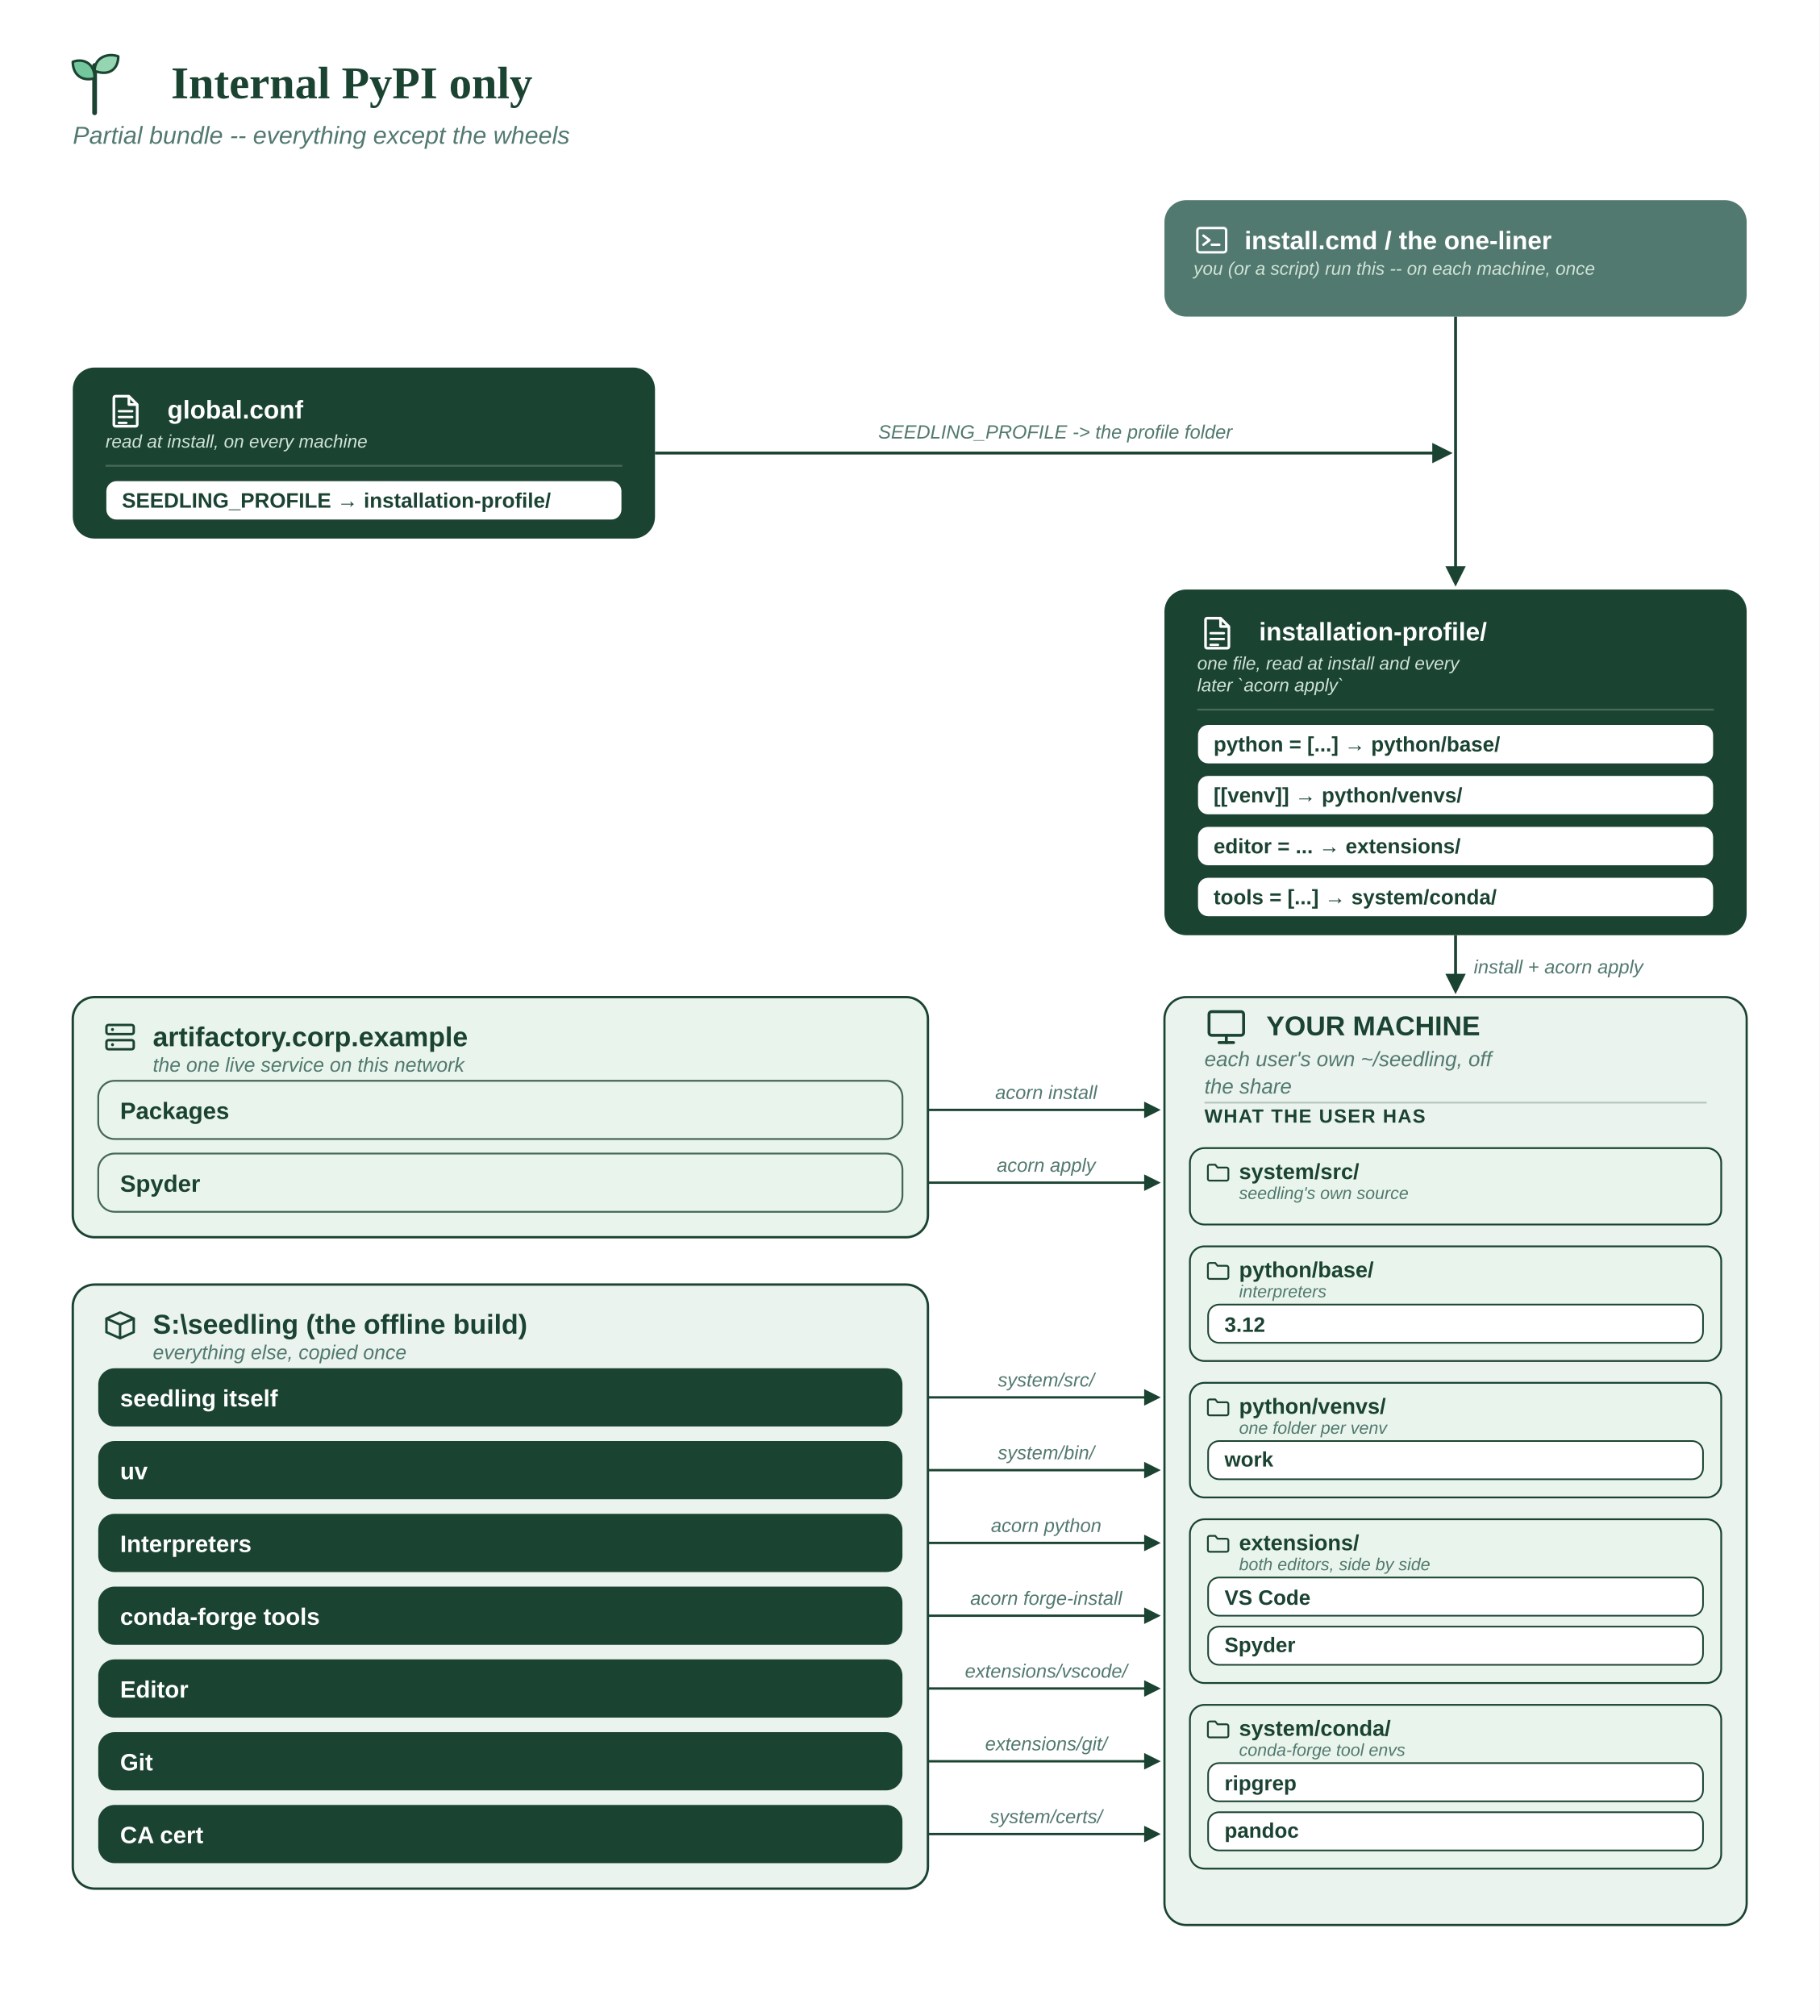
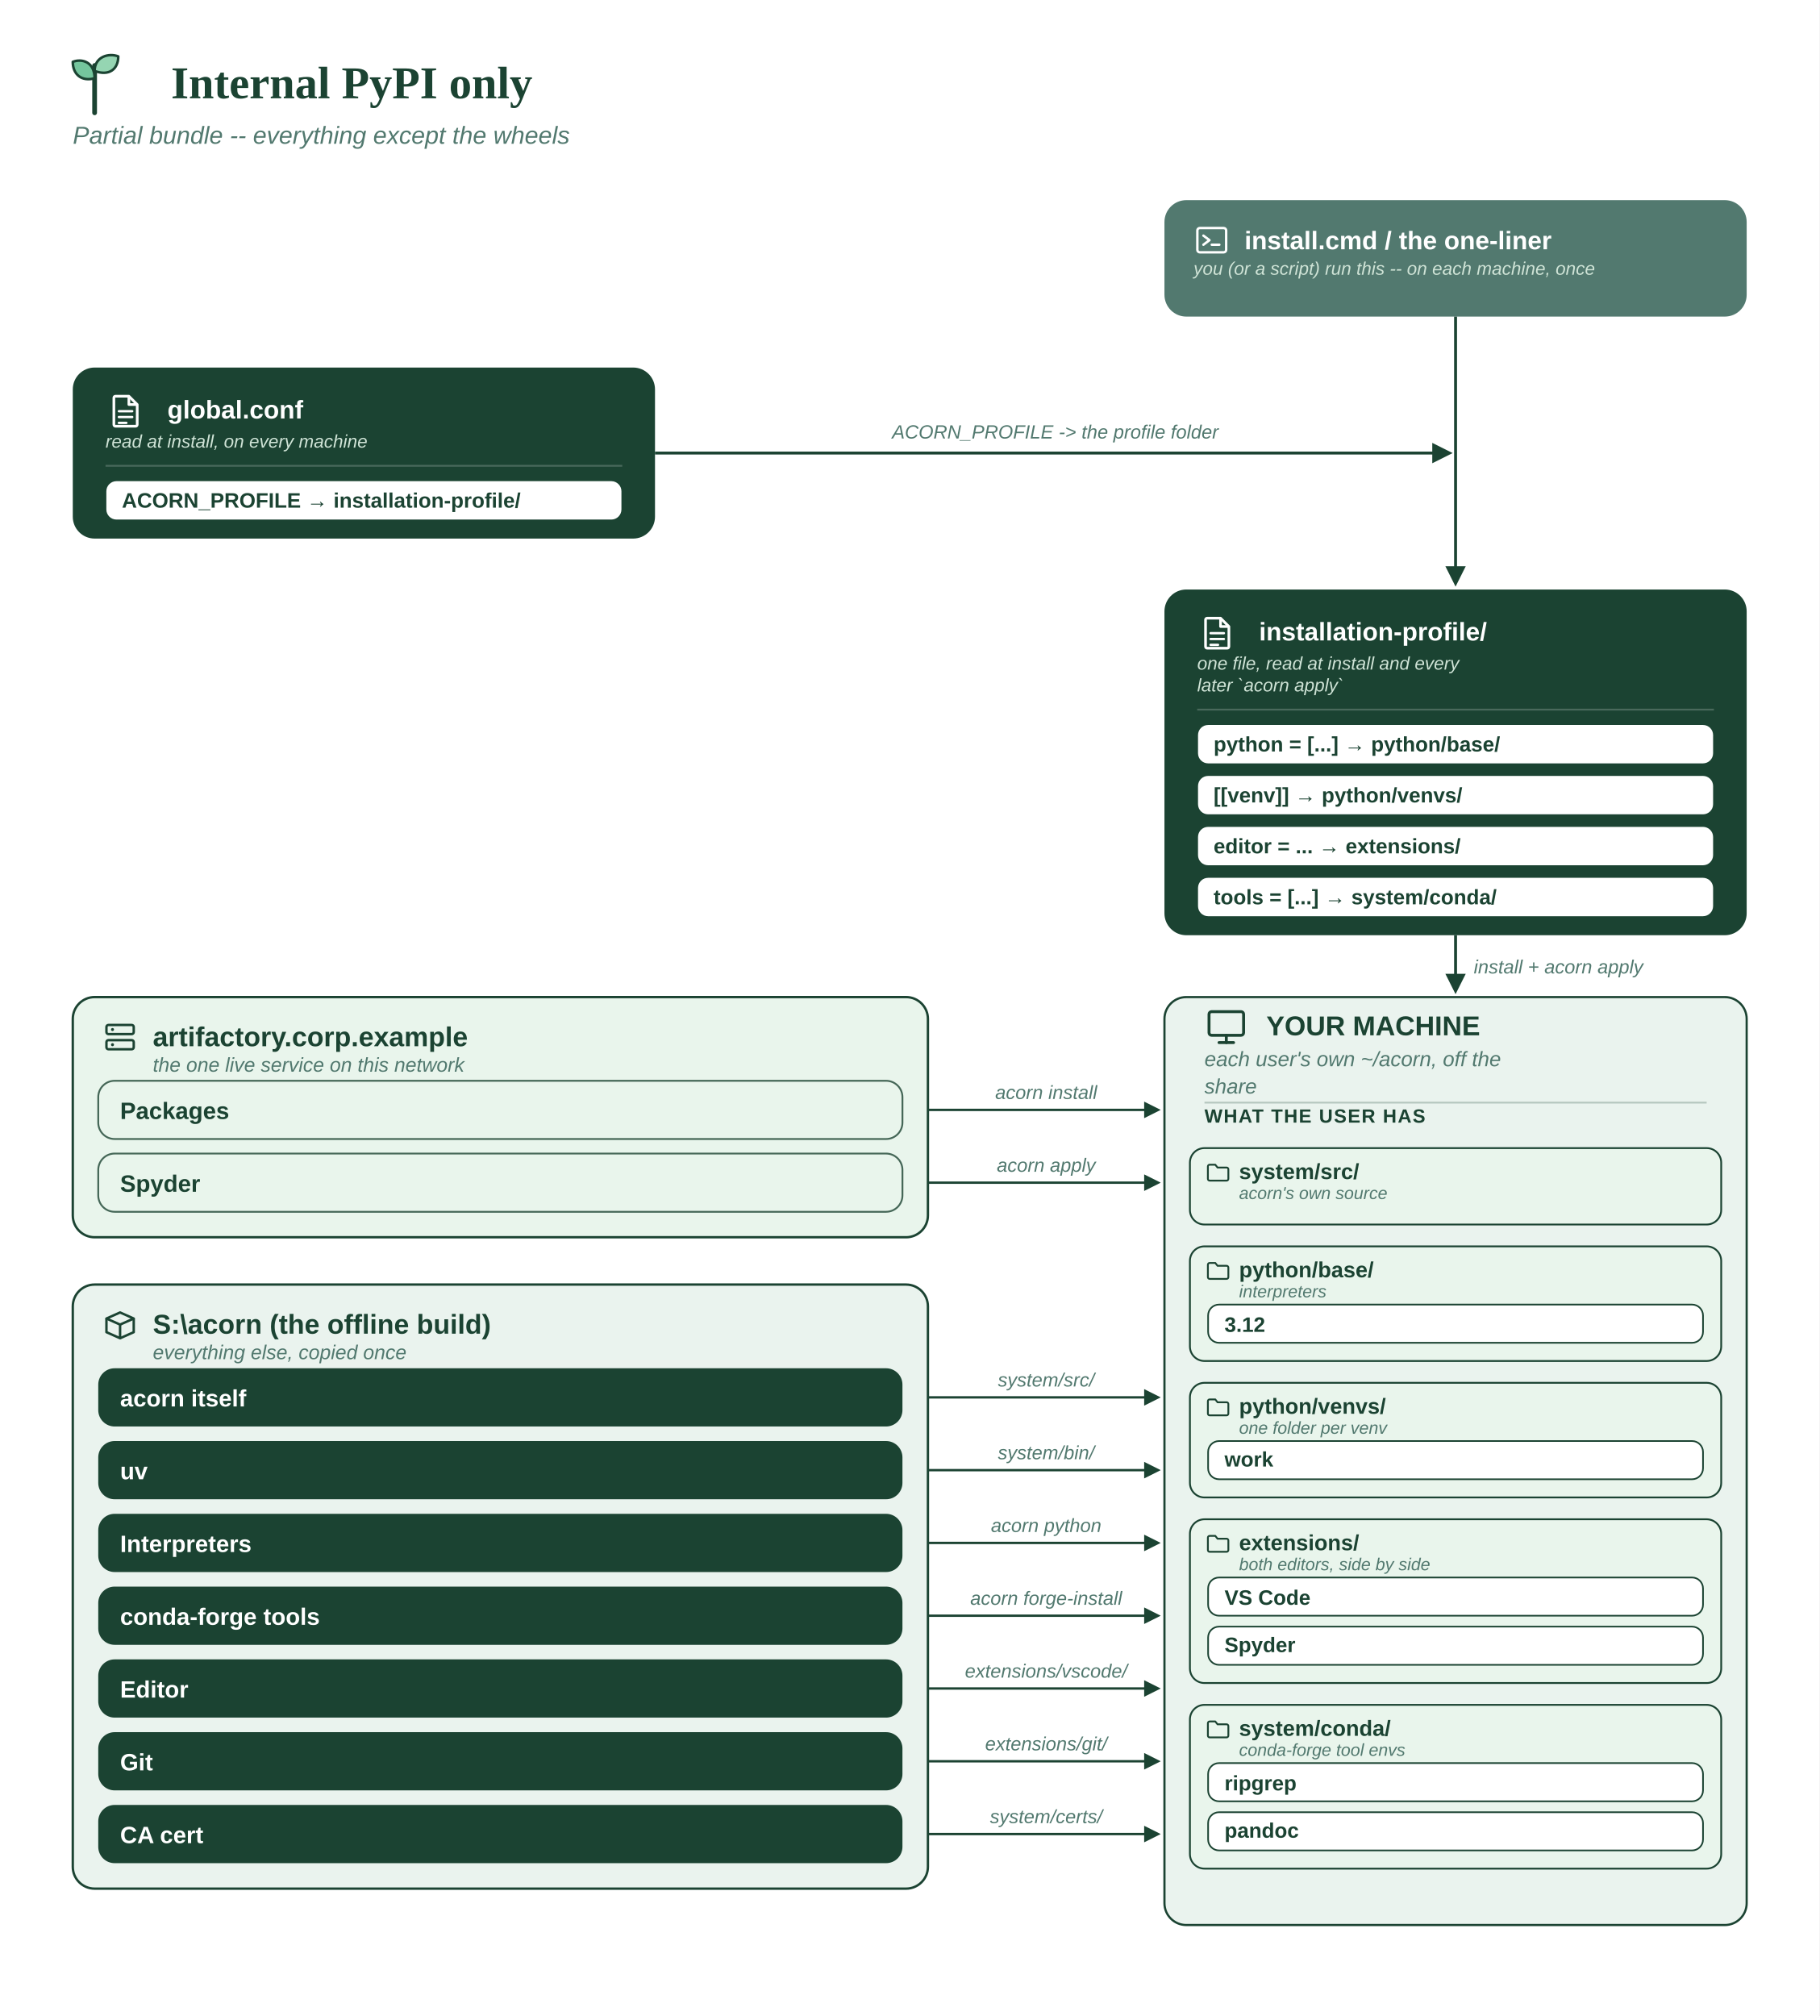
<svg xmlns="http://www.w3.org/2000/svg" viewBox="0 0 1000 1108" font-family="Arial, Helvetica, sans-serif">
  <defs>
    <defs>
      <style>
      .head  { font-family: Georgia, 'Times New Roman', serif; }
      .body  { font-family: Arial, Helvetica, sans-serif; }
      .fg    { fill: #1B4332; }
      .fw    { fill: #FFFFFF; }
      .fmute { fill: #52796F; }
    </style>
      <marker id="arrow" markerWidth="7" markerHeight="7" refX="5.5" refY="3.5" orient="auto">
        <path d="M0,0 L7,3.5 L0,7 Z" fill="#1B4332" />
      </marker>
      <symbol id="ic-cloud" viewBox="0 0 24 24">
        <path d="M6.5 18 C3.5 18 2 15.8 2 13.8 C2 11.6 3.8 10 5.8 10.1 C6.4 7.6 8.7 6 11.2 6.3 C13.6 6.6 15.4 8.6 15.5 11 C17.9 11.1 20 13 20 15.3 C20 17.4 18.2 18 17 18 Z" fill="none" stroke="currentColor" stroke-width="1.6" stroke-linejoin="round" />
      </symbol>
      <symbol id="ic-box" viewBox="0 0 24 24">
        <path d="M3 8 L12 4 L21 8 L12 12 Z" fill="none" stroke="currentColor" stroke-width="1.6" stroke-linejoin="round" />
        <path d="M3 8 V17 L12 21 V12" fill="none" stroke="currentColor" stroke-width="1.6" stroke-linejoin="round" />
        <path d="M21 8 V17 L12 21" fill="none" stroke="currentColor" stroke-width="1.6" stroke-linejoin="round" />
      </symbol>
      <symbol id="ic-server" viewBox="0 0 24 24">
        <rect x="3" y="4" width="18" height="6" rx="1.3" fill="none" stroke="currentColor" stroke-width="1.6" />
        <rect x="3" y="14" width="18" height="6" rx="1.3" fill="none" stroke="currentColor" stroke-width="1.6" />
        <circle cx="7" cy="7" r="1" fill="currentColor" />
        <circle cx="7" cy="17" r="1" fill="currentColor" />
      </symbol>
      <symbol id="ic-monitor" viewBox="0 0 24 24">
        <rect x="2.5" y="4" width="19" height="13" rx="1.4" fill="none" stroke="currentColor" stroke-width="1.6" />
        <line x1="8" y1="21" x2="16" y2="21" stroke="currentColor" stroke-width="1.6" stroke-linecap="round" />
        <line x1="12" y1="17" x2="12" y2="21" stroke="currentColor" stroke-width="1.6" stroke-linecap="round" />
      </symbol>
      <symbol id="ic-folder" viewBox="0 0 24 24">
        <path d="M3 6.5 C3 5.7 3.7 5 4.5 5 H9.5 L11.5 7.5 H19.5 C20.3 7.5 21 8.2 21 9 V17.5 C21 18.3 20.3 19 19.5 19 H4.5 C3.7 19 3 18.3 3 17.5 Z" fill="none" stroke="currentColor" stroke-width="1.6" stroke-linejoin="round" />
      </symbol>
      <symbol id="ic-doc" viewBox="0 0 24 24">
        <path d="M6 3 H14 L19 8 V20 C19 20.6 18.6 21 18 21 H6 C5.4 21 5 20.6 5 20 V4 C5 3.4 5.4 3 6 3 Z" fill="none" stroke="currentColor" stroke-width="1.6" stroke-linejoin="round" />
        <path d="M14 3 V8 H19" fill="none" stroke="currentColor" stroke-width="1.6" stroke-linejoin="round" />
        <line x1="8" y1="12" x2="16" y2="12" stroke="currentColor" stroke-width="1.4" stroke-linecap="round" />
        <line x1="8" y1="15.5" x2="16" y2="15.5" stroke="currentColor" stroke-width="1.4" stroke-linecap="round" />
        <line x1="8" y1="19" x2="12.5" y2="19" stroke="currentColor" stroke-width="1.4" stroke-linecap="round" />
      </symbol>
      <symbol id="ic-terminal" viewBox="0 0 24 24">
        <rect x="2.5" y="4" width="19" height="16" rx="1.6" fill="none" stroke="currentColor" stroke-width="1.6" />
        <path d="M6.5 9 L10.5 12 L6.5 15" fill="none" stroke="currentColor" stroke-width="1.6" stroke-linecap="round" stroke-linejoin="round" />
        <line x1="12" y1="15" x2="17" y2="15" stroke="currentColor" stroke-width="1.6" stroke-linecap="round" />
      </symbol>
    </defs>
  </defs>
  <rect x="0" y="0" width="1000" height="1108" fill="#FFFFFF" />
  <g transform="translate(40,20)">
    <path d="M12 42 V16" stroke="#1B4332" stroke-width="2.6" stroke-linecap="round" fill="none" />
    <path d="M12 23 C12 14 5 12 0 14 C0 21 5 25 12 23 Z" fill="#74C69D" stroke="#1B4332" stroke-width="1.4" stroke-linejoin="round" />
    <path d="M12 19 C12 11 20 9 25 11 C25 18 20 22 12 19 Z" fill="#95D5B2" stroke="#1B4332" stroke-width="1.4" stroke-linejoin="round" />
  </g>
  <text x="94" y="54" class="head fg" font-size="25" font-weight="700">Internal PyPI only</text>
  <text x="40" y="79" class="body fmute" font-size="13.5" font-style="italic">Partial bundle -- everything except the wheels</text>
  <rect x="640" y="110" width="320" height="64" rx="12" fill="#52796F" />
  <use href="#ic-terminal" x="656" y="122" width="20" height="20" color="#FFFFFF" />
  <text x="684" y="137" class="body fw" font-size="14.0" font-weight="700">install.cmd  /  the one-liner</text>
  <text x="656" y="151" class="body" fill="#CFE3D6" font-size="10" font-style="italic">you (or a script) run this -- on each machine, once</text>
  <line x1="800" y1="174" x2="800" y2="320" stroke="#1B4332" stroke-width="1.6" marker-end="url(#arrow)" />
  <rect x="40" y="202" width="320" height="94" rx="12" fill="#1B4332" />
  <use href="#ic-doc" x="58" y="215" width="22" height="22" color="#FFFFFF" />
  <text x="92" y="230" class="body fw" font-size="14" font-weight="700">global.conf</text>
  <text x="58" y="246" class="body" fill="#CFE3D6" font-size="10" font-style="italic">read at install, on every machine</text>
  <line x1="58" y1="256" x2="342" y2="256" stroke="#FFFFFF" stroke-width="1" opacity="0.2" />
  <rect x="58" y="264" width="284" height="22" rx="6" fill="#FFFFFF" stroke="#1B4332" stroke-width="0.9" />
-   <text x="67" y="279" class="body fg" font-size="11.5" font-weight="600">SEEDLING_PROFILE  →  installation-profile/</text>
+   <text x="67" y="279" class="body fg" font-size="11.5" font-weight="600">ACORN_PROFILE  →  installation-profile/</text>
  <line x1="360" y1="249" x2="796" y2="249" stroke="#1B4332" stroke-width="1.6" marker-end="url(#arrow)" />
-   <text x="580" y="241" text-anchor="middle" class="body fmute" font-size="10.5" font-style="italic">SEEDLING_PROFILE -&gt; the profile folder</text>
+   <text x="580" y="241" text-anchor="middle" class="body fmute" font-size="10.5" font-style="italic">ACORN_PROFILE -&gt; the profile folder</text>
  <rect x="640" y="324" width="320" height="190" rx="12" fill="#1B4332" />
  <use href="#ic-doc" x="658" y="337" width="22" height="22" color="#FFFFFF" />
  <text x="692" y="352" class="body fw" font-size="14.0" font-weight="700">installation-profile/</text>
  <text x="658" y="368" class="body" fill="#CFE3D6" font-size="10" font-style="italic">one file, read at install and every</text>
  <text x="658" y="380" class="body" fill="#CFE3D6" font-size="10" font-style="italic">later `acorn apply`</text>
  <line x1="658" y1="390" x2="942" y2="390" stroke="#FFFFFF" stroke-width="1" opacity="0.2" />
  <rect x="658" y="398" width="284" height="22" rx="6" fill="#FFFFFF" stroke="#1B4332" stroke-width="0.9" />
  <text x="667" y="413" class="body fg" font-size="11.5" font-weight="600">python = [...]  →  python/base/</text>
  <rect x="658" y="426" width="284" height="22" rx="6" fill="#FFFFFF" stroke="#1B4332" stroke-width="0.9" />
  <text x="667" y="441" class="body fg" font-size="11.5" font-weight="600">[[venv]]  →  python/venvs/</text>
  <rect x="658" y="454" width="284" height="22" rx="6" fill="#FFFFFF" stroke="#1B4332" stroke-width="0.9" />
  <text x="667" y="469" class="body fg" font-size="11.5" font-weight="600">editor = ...  →  extensions/</text>
  <rect x="658" y="482" width="284" height="22" rx="6" fill="#FFFFFF" stroke="#1B4332" stroke-width="0.9" />
  <text x="667" y="497" class="body fg" font-size="11.5" font-weight="600">tools = [...]  →  system/conda/</text>
  <line x1="800" y1="514" x2="800" y2="544" stroke="#1B4332" stroke-width="1.6" marker-end="url(#arrow)" />
  <text x="810" y="535" class="body fmute" font-size="10.5" font-style="italic">install + acorn apply</text>
  <rect x="640" y="548" width="320" height="510" rx="12" fill="#EAF3EE" stroke="#1B4332" stroke-width="1.2" />
  <use href="#ic-monitor" x="662" y="552" width="24" height="24" color="#1B4332" />
  <text x="696" y="569" class="body fg" font-size="15" font-weight="700">YOUR MACHINE</text>
-   <text x="662" y="586" class="body fmute" font-size="11.5" font-style="italic">each user's own ~/seedling, off</text>
-   <text x="662" y="601" class="body fmute" font-size="11.5" font-style="italic">the share</text>
+   <text x="662" y="586" class="body fmute" font-size="11.5" font-style="italic">each user's own ~/acorn, off the</text>
+   <text x="662" y="601" class="body fmute" font-size="11.5" font-style="italic">share</text>
  <line x1="662" y1="606" x2="938" y2="606" stroke="#1B4332" stroke-width="1" opacity="0.25" />
  <text x="662" y="617" class="body fg" font-size="10.5" font-weight="700" letter-spacing="0.6">WHAT THE USER HAS</text>
  <rect x="654" y="631" width="292" height="42" rx="8" fill="#E9F5EC" stroke="#1B4332" stroke-width="1" />
  <use href="#ic-folder" x="662" y="637" width="15" height="15" color="#1B4332" />
  <text x="681" y="648" class="body fg" font-size="12.0" font-weight="700">system/src/</text>
-   <text x="681" y="659" class="body fmute" font-size="9.5" font-style="italic">seedling's own source</text>
+   <text x="681" y="659" class="body fmute" font-size="9.5" font-style="italic">acorn's own source</text>
  <rect x="654" y="685" width="292" height="63" rx="8" fill="#E9F5EC" stroke="#1B4332" stroke-width="1" />
  <use href="#ic-folder" x="662" y="691" width="15" height="15" color="#1B4332" />
  <text x="681" y="702" class="body fg" font-size="12.0" font-weight="700">python/base/</text>
  <text x="681" y="713" class="body fmute" font-size="9.5" font-style="italic">interpreters</text>
  <rect x="664" y="717" width="272" height="21" rx="6" fill="#FFFFFF" stroke="#1B4332" stroke-width="0.9" />
  <text x="673" y="732" class="body fg" font-size="11.5" font-weight="600">3.12</text>
  <rect x="654" y="760" width="292" height="63" rx="8" fill="#E9F5EC" stroke="#1B4332" stroke-width="1" />
  <use href="#ic-folder" x="662" y="766" width="15" height="15" color="#1B4332" />
  <text x="681" y="777" class="body fg" font-size="12.0" font-weight="700">python/venvs/</text>
  <text x="681" y="788" class="body fmute" font-size="9.5" font-style="italic">one folder per venv</text>
  <rect x="664" y="792" width="272" height="21" rx="6" fill="#FFFFFF" stroke="#1B4332" stroke-width="0.9" />
  <text x="673" y="806" class="body fg" font-size="11.5" font-weight="600">work</text>
  <rect x="654" y="835" width="292" height="90" rx="8" fill="#E9F5EC" stroke="#1B4332" stroke-width="1" />
  <use href="#ic-folder" x="662" y="841" width="15" height="15" color="#1B4332" />
  <text x="681" y="852" class="body fg" font-size="12.0" font-weight="700">extensions/</text>
  <text x="681" y="863" class="body fmute" font-size="9.5" font-style="italic">both editors, side by side</text>
  <rect x="664" y="867" width="272" height="21" rx="6" fill="#FFFFFF" stroke="#1B4332" stroke-width="0.9" />
  <text x="673" y="882" class="body fg" font-size="11.5" font-weight="600">VS Code</text>
  <rect x="664" y="894" width="272" height="21" rx="6" fill="#FFFFFF" stroke="#1B4332" stroke-width="0.9" />
  <text x="673" y="908" class="body fg" font-size="11.5" font-weight="600">Spyder</text>
  <rect x="654" y="937" width="292" height="90" rx="8" fill="#E9F5EC" stroke="#1B4332" stroke-width="1" />
  <use href="#ic-folder" x="662" y="943" width="15" height="15" color="#1B4332" />
  <text x="681" y="954" class="body fg" font-size="12.0" font-weight="700">system/conda/</text>
  <text x="681" y="965" class="body fmute" font-size="9.5" font-style="italic">conda-forge tool envs</text>
  <rect x="664" y="969" width="272" height="21" rx="6" fill="#FFFFFF" stroke="#1B4332" stroke-width="0.9" />
  <text x="673" y="984" class="body fg" font-size="11.5" font-weight="600">ripgrep</text>
  <rect x="664" y="996" width="272" height="21" rx="6" fill="#FFFFFF" stroke="#1B4332" stroke-width="0.9" />
  <text x="673" y="1010" class="body fg" font-size="11.5" font-weight="600">pandoc</text>
  <rect x="40" y="548" width="470" height="132" rx="12" fill="#E9F5EC" stroke="#1B4332" stroke-width="1.3" />
  <use href="#ic-server" x="56" y="560" width="20" height="20" color="#1B4332" />
  <text x="84" y="575" class="body fg" font-size="15.0" font-weight="700">artifactory.corp.example</text>
  <text x="84" y="589" class="body fmute" font-size="11.0" font-style="italic">the one live service on this network</text>
  <rect x="54" y="594" width="442" height="32" rx="9" fill="#E9F5EC" stroke="#1B4332" stroke-width="1" opacity="0.8" />
  <text x="66" y="615" class="body fg" font-size="13.0" font-weight="700">Packages</text>
  <line x1="510" y1="610" x2="636" y2="610" stroke="#1B4332" stroke-width="1.3" marker-end="url(#arrow)" />
  <text x="575" y="604" text-anchor="middle" class="body fmute" font-size="10.5" font-style="italic">acorn install</text>
  <rect x="54" y="634" width="442" height="32" rx="9" fill="#E9F5EC" stroke="#1B4332" stroke-width="1" opacity="0.8" />
  <text x="66" y="655" class="body fg" font-size="13.0" font-weight="700">Spyder</text>
  <line x1="510" y1="650" x2="636" y2="650" stroke="#1B4332" stroke-width="1.3" marker-end="url(#arrow)" />
  <text x="575" y="644" text-anchor="middle" class="body fmute" font-size="10.5" font-style="italic">acorn apply</text>
  <rect x="40" y="706" width="470" height="332" rx="12" fill="#EAF3EE" stroke="#1B4332" stroke-width="1.3" />
  <use href="#ic-box" x="56" y="718" width="20" height="20" color="#1B4332" />
-   <text x="84" y="733" class="body fg" font-size="15.0" font-weight="700">S:\seedling (the offline build)</text>
+   <text x="84" y="733" class="body fg" font-size="15.0" font-weight="700">S:\acorn (the offline build)</text>
  <text x="84" y="747" class="body fmute" font-size="11.0" font-style="italic">everything else, copied once</text>
  <rect x="54" y="752" width="442" height="32" rx="9" fill="#1B4332" />
-   <text x="66" y="773" class="body fw" font-size="13.0" font-weight="700">seedling itself</text>
+   <text x="66" y="773" class="body fw" font-size="13.0" font-weight="700">acorn itself</text>
  <line x1="510" y1="768" x2="636" y2="768" stroke="#1B4332" stroke-width="1.3" marker-end="url(#arrow)" />
  <text x="575" y="762" text-anchor="middle" class="body fmute" font-size="10.5" font-style="italic">system/src/</text>
  <rect x="54" y="792" width="442" height="32" rx="9" fill="#1B4332" />
  <text x="66" y="813" class="body fw" font-size="13.0" font-weight="700">uv</text>
  <line x1="510" y1="808" x2="636" y2="808" stroke="#1B4332" stroke-width="1.3" marker-end="url(#arrow)" />
  <text x="575" y="802" text-anchor="middle" class="body fmute" font-size="10.5" font-style="italic">system/bin/</text>
  <rect x="54" y="832" width="442" height="32" rx="9" fill="#1B4332" />
  <text x="66" y="853" class="body fw" font-size="13.0" font-weight="700">Interpreters</text>
  <line x1="510" y1="848" x2="636" y2="848" stroke="#1B4332" stroke-width="1.3" marker-end="url(#arrow)" />
  <text x="575" y="842" text-anchor="middle" class="body fmute" font-size="10.5" font-style="italic">acorn python</text>
  <rect x="54" y="872" width="442" height="32" rx="9" fill="#1B4332" />
  <text x="66" y="893" class="body fw" font-size="13.0" font-weight="700">conda-forge tools</text>
  <line x1="510" y1="888" x2="636" y2="888" stroke="#1B4332" stroke-width="1.3" marker-end="url(#arrow)" />
  <text x="575" y="882" text-anchor="middle" class="body fmute" font-size="10.5" font-style="italic">acorn forge-install</text>
  <rect x="54" y="912" width="442" height="32" rx="9" fill="#1B4332" />
  <text x="66" y="933" class="body fw" font-size="13.0" font-weight="700">Editor</text>
  <line x1="510" y1="928" x2="636" y2="928" stroke="#1B4332" stroke-width="1.3" marker-end="url(#arrow)" />
  <text x="575" y="922" text-anchor="middle" class="body fmute" font-size="10.5" font-style="italic">extensions/vscode/</text>
  <rect x="54" y="952" width="442" height="32" rx="9" fill="#1B4332" />
  <text x="66" y="973" class="body fw" font-size="13.0" font-weight="700">Git</text>
  <line x1="510" y1="968" x2="636" y2="968" stroke="#1B4332" stroke-width="1.3" marker-end="url(#arrow)" />
  <text x="575" y="962" text-anchor="middle" class="body fmute" font-size="10.5" font-style="italic">extensions/git/</text>
  <rect x="54" y="992" width="442" height="32" rx="9" fill="#1B4332" />
  <text x="66" y="1013" class="body fw" font-size="13.0" font-weight="700">CA cert</text>
  <line x1="510" y1="1008" x2="636" y2="1008" stroke="#1B4332" stroke-width="1.3" marker-end="url(#arrow)" />
  <text x="575" y="1002" text-anchor="middle" class="body fmute" font-size="10.5" font-style="italic">system/certs/</text>
</svg>
